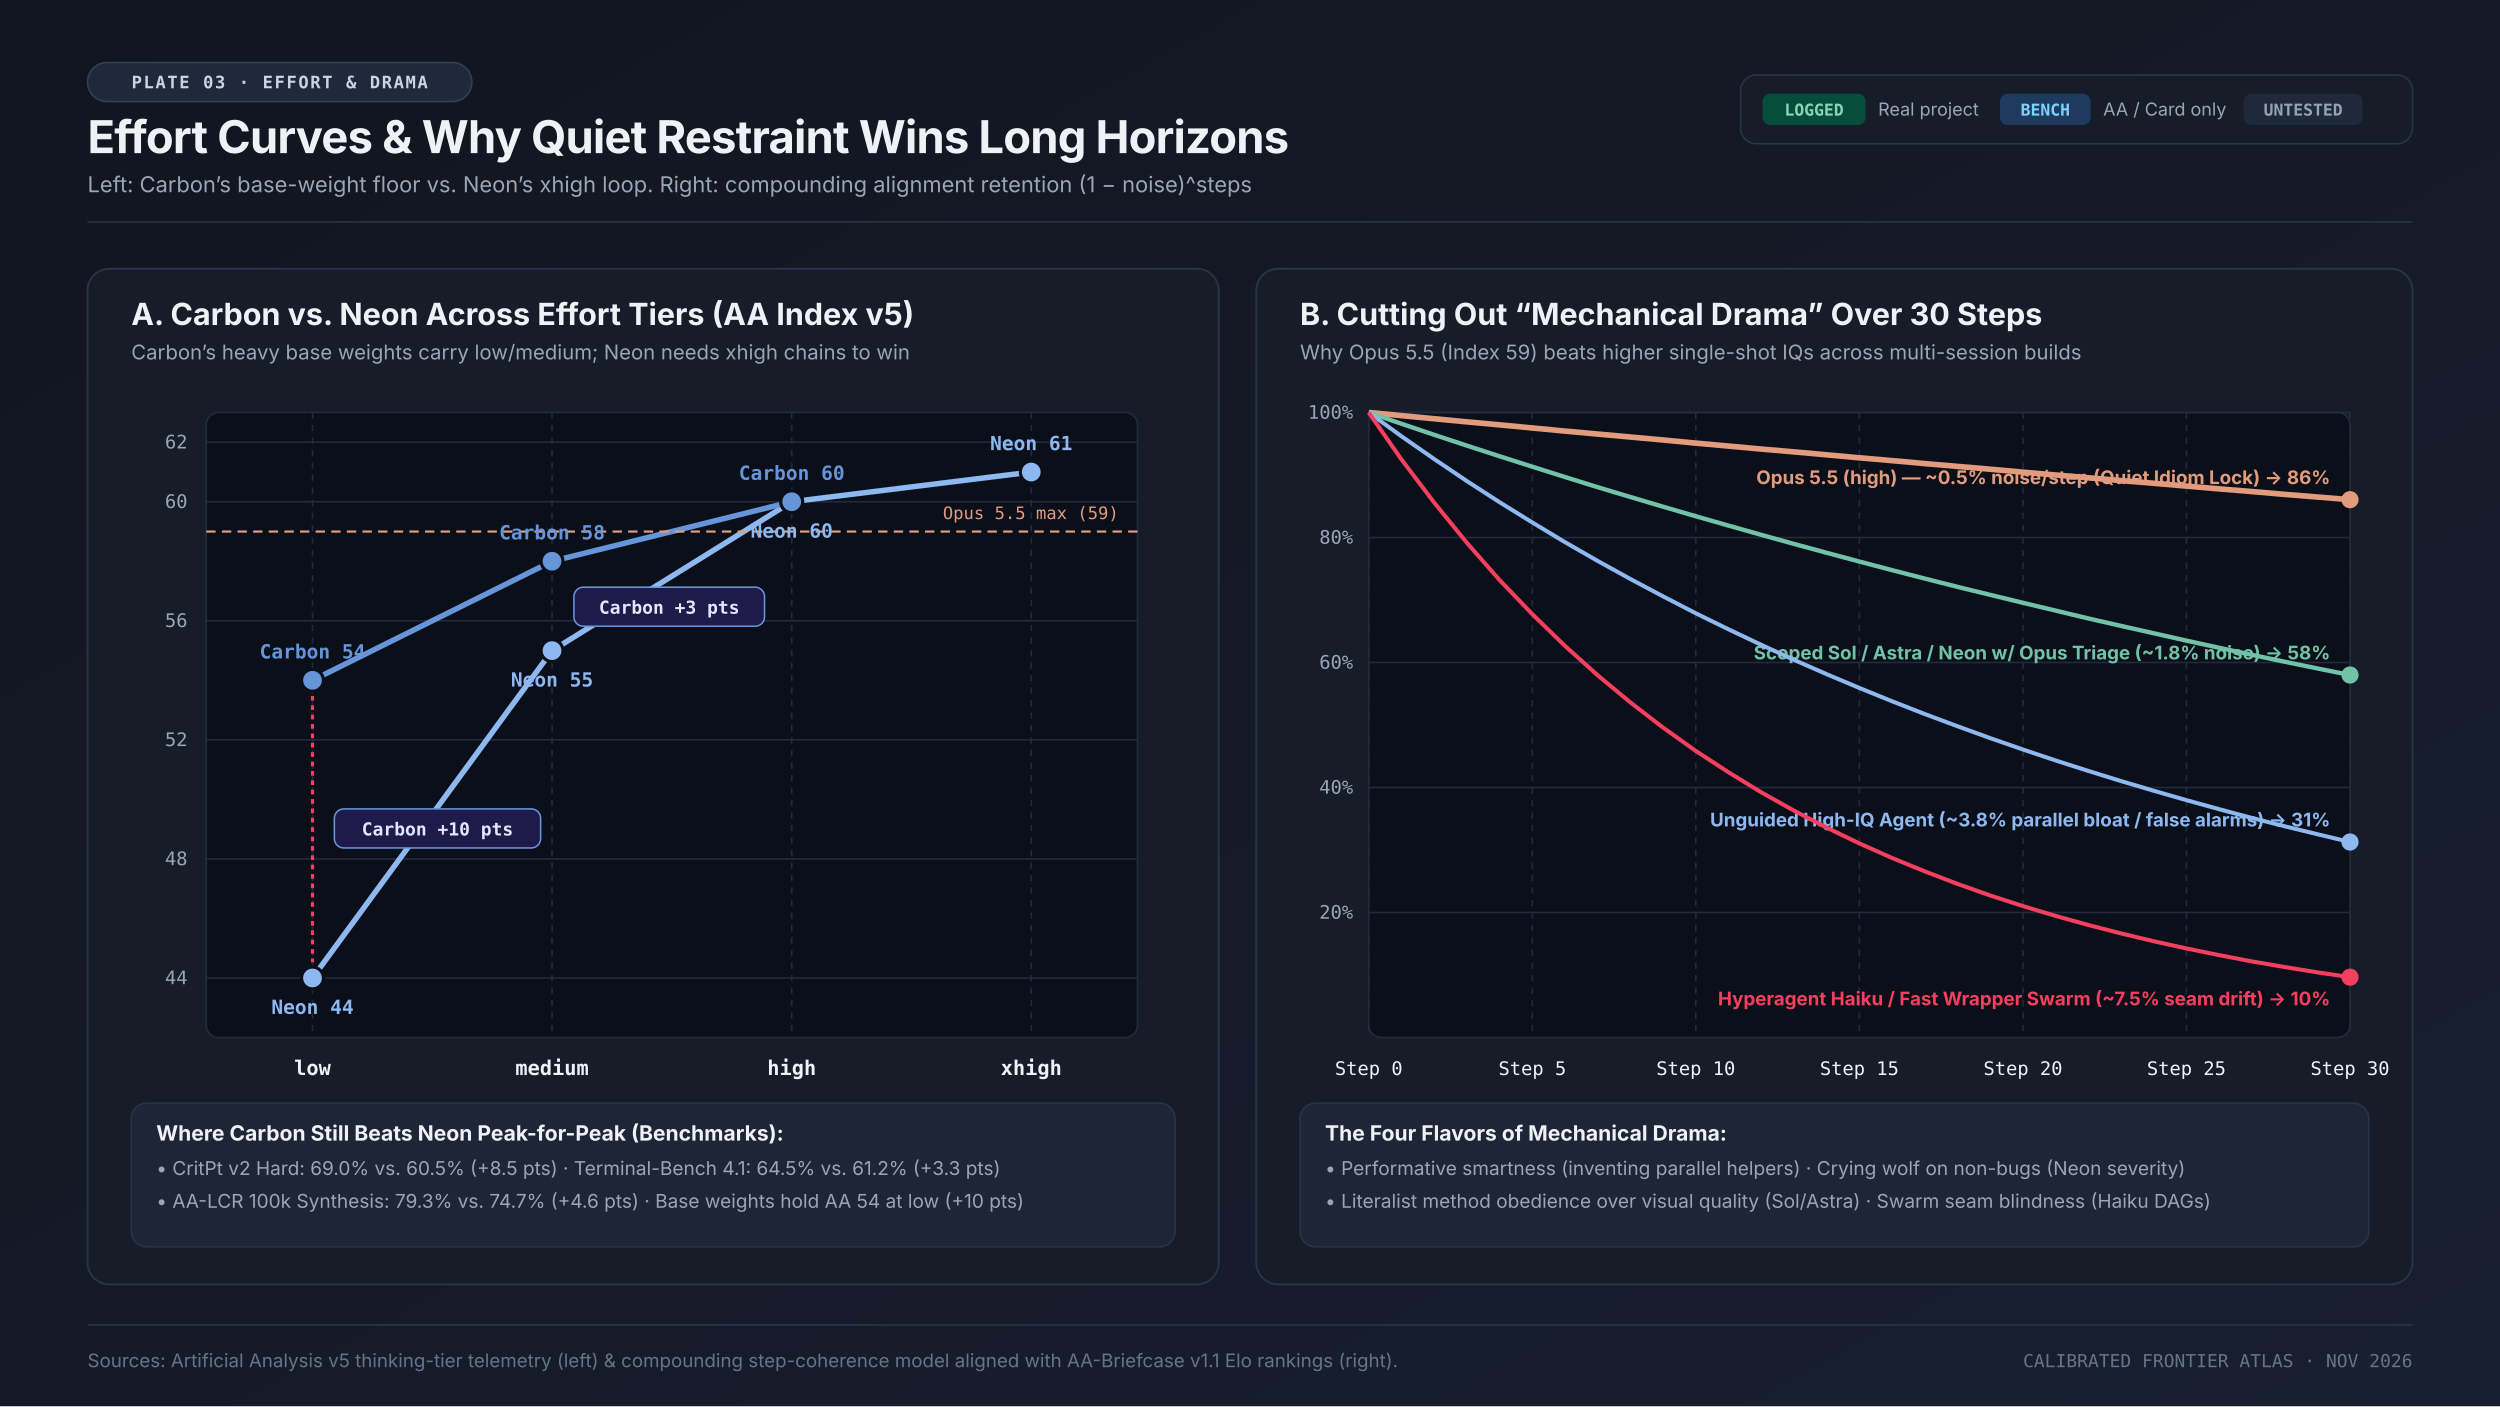
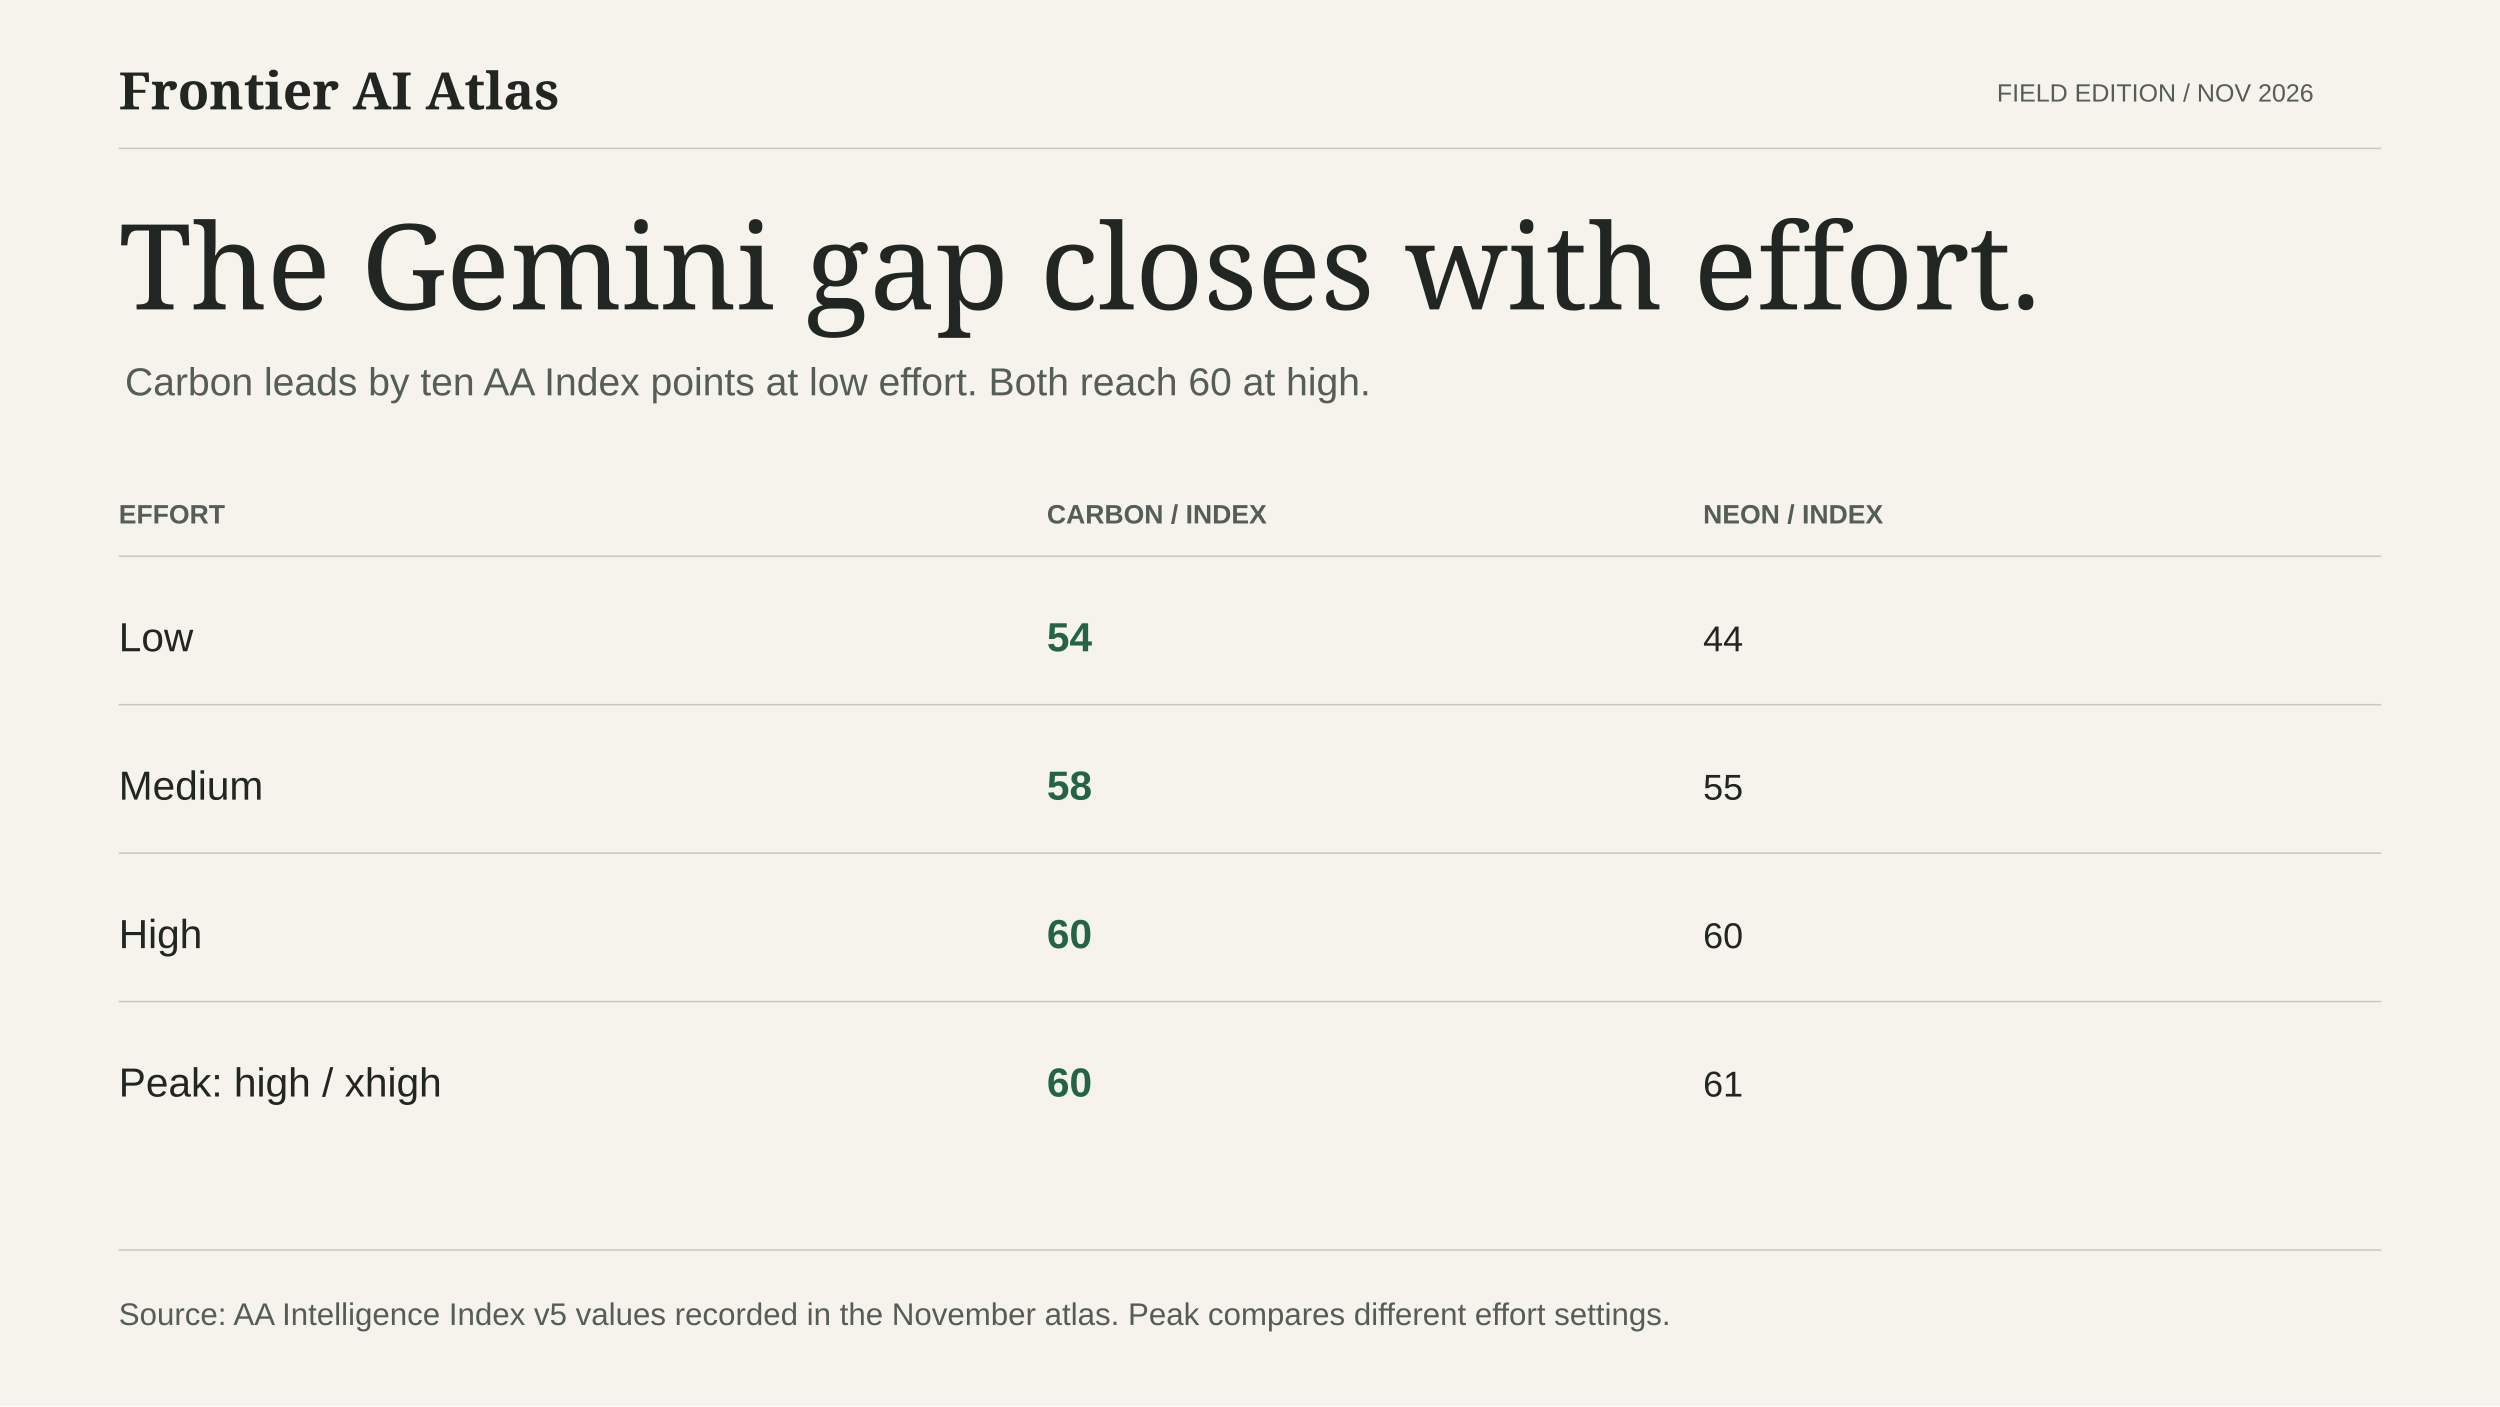
- <svg xmlns="http://www.w3.org/2000/svg" viewBox="0 0 1600 900" width="1600" height="900">
-   <defs>
-     <linearGradient id="bgGrad" x1="0" y1="0" x2="1" y2="1">
-       <stop offset="0%" stop-color="#11151F" />
-       <stop offset="100%" stop-color="#181F30" />
-     </linearGradient>
-     <linearGradient id="anthGrad" x1="0" y1="0" x2="1" y2="0">
-       <stop offset="0%" stop-color="#CC8164" />
-       <stop offset="100%" stop-color="#EBB9A2" />
-     </linearGradient>
-     <linearGradient id="oaiGrad" x1="0" y1="0" x2="1" y2="0">
-       <stop offset="0%" stop-color="#5FA890" />
-       <stop offset="100%" stop-color="#A3D9C6" />
-     </linearGradient>
-     <linearGradient id="googGrad" x1="0" y1="0" x2="1" y2="0">
-       <stop offset="0%" stop-color="#6695D9" />
-       <stop offset="100%" stop-color="#9BC2F5" />
-     </linearGradient>
-   </defs>
-   <rect width="1600" height="900" fill="url(#bgGrad)" />
-   <g transform="translate(56, 40)">
-     <rect x="0" y="0" width="246" height="25" rx="12.5" fill="#1E293B" stroke="#334155" stroke-width="1" />
-     <text x="123" y="16.5" text-anchor="middle" fill="#CBD5E1" font-family="Cascadia Code, Consolas, ui-monospace, monospace" font-size="11" font-weight="600" letter-spacing="1">PLATE 03 · EFFORT &amp; DRAMA</text>
-     <text x="0" y="58" fill="#EEF1F6" font-family="Segoe UI, Inter, -apple-system, BlinkMacSystemFont, sans-serif" font-size="29" font-weight="700" letter-spacing="-0.5">Effort Curves &amp; Why Quiet Restraint Wins Long Horizons</text>
-     <text x="0" y="83" fill="#9AA5B8" font-family="Segoe UI, Inter, -apple-system, BlinkMacSystemFont, sans-serif" font-size="14">Left: Carbon’s base-weight floor vs. Neon’s xhigh loop. Right: compounding alignment retention (1 − noise)^steps</text>
-     <g transform="translate(1058, 8)">
-       <rect x="0" y="0" width="430" height="44" rx="10" fill="#171C29" stroke="#2A3347" stroke-width="1" />
-       <rect x="14" y="12" width="66" height="20" rx="5" fill="#064E3B" />
-       <text x="47" y="26" text-anchor="middle" fill="#8CD4B5" font-family="Cascadia Code, Consolas, ui-monospace, monospace" font-size="10.5" font-weight="700">LOGGED</text>
-       <text x="88" y="26" fill="#9AA5B8" font-family="Segoe UI, Inter, -apple-system, BlinkMacSystemFont, sans-serif" font-size="11.5">Real project</text>
-       <rect x="166" y="12" width="58" height="20" rx="5" fill="#1E3A5F" />
-       <text x="195" y="26" text-anchor="middle" fill="#7DD3FC" font-family="Cascadia Code, Consolas, ui-monospace, monospace" font-size="10.5" font-weight="700">BENCH</text>
-       <text x="232" y="26" fill="#9AA5B8" font-family="Segoe UI, Inter, -apple-system, BlinkMacSystemFont, sans-serif" font-size="11.5">AA / Card only</text>
-       <rect x="322" y="12" width="76" height="20" rx="5" fill="#1E293B" />
-       <text x="360" y="26" text-anchor="middle" fill="#94A3B8" font-family="Cascadia Code, Consolas, ui-monospace, monospace" font-size="10.5" font-weight="700">UNTESTED</text>
-     </g>
-   </g>
-   <line x1="56" y1="142" x2="1544" y2="142" stroke="#2A3347" stroke-width="1" />
-   <g transform="translate(56, 172)">
-     <rect width="724" height="650" rx="14" fill="#171C29" stroke="#2A3347" stroke-width="1.2" />
-     <text x="28" y="36" fill="#EEF1F6" font-family="Segoe UI, Inter, -apple-system, BlinkMacSystemFont, sans-serif" font-size="19.5" font-weight="700">A. Carbon vs. Neon Across Effort Tiers (AA Index v5)</text>
-     <text x="28" y="58" fill="#9AA5B8" font-family="Segoe UI, Inter, -apple-system, BlinkMacSystemFont, sans-serif" font-size="13">Carbon’s heavy base weights carry low/medium; Neon needs xhigh chains to win</text>
-     <rect x="76" y="92" width="596" height="400" rx="8" fill="#0B0F19" stroke="#222B3E" />
-     <line x1="76" y1="453.9" x2="672" y2="453.9" stroke="#222B3E" />
-     <text x="64" y="457.9" text-anchor="end" fill="#9AA5B8" font-family="Cascadia Code, Consolas, ui-monospace, monospace" font-size="12">44</text>
-     <line x1="76" y1="377.7" x2="672" y2="377.7" stroke="#222B3E" />
-     <text x="64" y="381.7" text-anchor="end" fill="#9AA5B8" font-family="Cascadia Code, Consolas, ui-monospace, monospace" font-size="12">48</text>
-     <line x1="76" y1="301.5" x2="672" y2="301.5" stroke="#222B3E" />
-     <text x="64" y="305.5" text-anchor="end" fill="#9AA5B8" font-family="Cascadia Code, Consolas, ui-monospace, monospace" font-size="12">52</text>
-     <line x1="76" y1="225.3" x2="672" y2="225.3" stroke="#222B3E" />
-     <text x="64" y="229.3" text-anchor="end" fill="#9AA5B8" font-family="Cascadia Code, Consolas, ui-monospace, monospace" font-size="12">56</text>
-     <line x1="76" y1="149.1" x2="672" y2="149.1" stroke="#222B3E" />
-     <text x="64" y="153.1" text-anchor="end" fill="#9AA5B8" font-family="Cascadia Code, Consolas, ui-monospace, monospace" font-size="12">60</text>
-     <line x1="76" y1="111.0" x2="672" y2="111.0" stroke="#222B3E" />
-     <text x="64" y="115.0" text-anchor="end" fill="#9AA5B8" font-family="Cascadia Code, Consolas, ui-monospace, monospace" font-size="12">62</text>
-     <line x1="144.0" y1="92" x2="144.0" y2="492" stroke="#222B3E" stroke-dasharray="4 4" />
-     <text x="144.0" y="516" text-anchor="middle" fill="#EEF1F6" font-family="Cascadia Code, Consolas, ui-monospace, monospace" font-size="13" font-weight="600">low</text>
-     <line x1="297.3" y1="92" x2="297.3" y2="492" stroke="#222B3E" stroke-dasharray="4 4" />
-     <text x="297.3" y="516" text-anchor="middle" fill="#EEF1F6" font-family="Cascadia Code, Consolas, ui-monospace, monospace" font-size="13" font-weight="600">medium</text>
-     <line x1="450.7" y1="92" x2="450.7" y2="492" stroke="#222B3E" stroke-dasharray="4 4" />
-     <text x="450.7" y="516" text-anchor="middle" fill="#EEF1F6" font-family="Cascadia Code, Consolas, ui-monospace, monospace" font-size="13" font-weight="600">high</text>
-     <line x1="604.0" y1="92" x2="604.0" y2="492" stroke="#222B3E" stroke-dasharray="4 4" />
-     <text x="604.0" y="516" text-anchor="middle" fill="#EEF1F6" font-family="Cascadia Code, Consolas, ui-monospace, monospace" font-size="13" font-weight="600">xhigh</text>
-     <polyline points="144.0,453.9 297.3,244.4 450.7,149.1 604.0,130.1" fill="none" stroke="#8EB8F0" stroke-width="3.5" />
-     <polyline points="144.0,263.4 297.3,187.2 450.7,149.1" fill="none" stroke="#6695D9" stroke-width="3.5" />
-     <line x1="76" y1="168.2" x2="672" y2="168.2" stroke="#E29B7D" stroke-width="1.4" stroke-dasharray="6 4" />
-     <text x="660" y="160.2" text-anchor="end" fill="#E29B7D" font-family="Cascadia Code, Consolas, ui-monospace, monospace" font-size="11">Opus 5.5 max (59)</text>
-     <line x1="144.0" y1="273.4" x2="144.0" y2="443.9" stroke="#F43F5E" stroke-width="2" stroke-dasharray="3 3" />
-     <rect x="158.0" y="345.7" width="132" height="25" rx="6" fill="#1E1B4B" stroke="#6695D9" />
-     <text x="224.0" y="362.7" text-anchor="middle" fill="#E0E7FF" font-family="Cascadia Code, Consolas, ui-monospace, monospace" font-size="11.5" font-weight="700">Carbon +10 pts</text>
-     <rect x="311.3" y="203.8" width="122" height="25" rx="6" fill="#1E1B4B" stroke="#6695D9" />
-     <text x="372.3" y="220.8" text-anchor="middle" fill="#E0E7FF" font-family="Cascadia Code, Consolas, ui-monospace, monospace" font-size="11.5" font-weight="700">Carbon +3 pts</text>
-     <circle cx="144.0" cy="453.9" r="7" fill="#8EB8F0" stroke="#0B0F19" stroke-width="2" />
-     <text x="144.0" y="476.9" text-anchor="middle" fill="#8EB8F0" font-family="Cascadia Code, Consolas, ui-monospace, monospace" font-size="12.5" font-weight="700">Neon 44</text>
-     <circle cx="297.3" cy="244.4" r="7" fill="#8EB8F0" stroke="#0B0F19" stroke-width="2" />
-     <text x="297.3" y="267.4" text-anchor="middle" fill="#8EB8F0" font-family="Cascadia Code, Consolas, ui-monospace, monospace" font-size="12.5" font-weight="700">Neon 55</text>
-     <circle cx="450.7" cy="149.1" r="7" fill="#8EB8F0" stroke="#0B0F19" stroke-width="2" />
-     <text x="450.7" y="172.1" text-anchor="middle" fill="#8EB8F0" font-family="Cascadia Code, Consolas, ui-monospace, monospace" font-size="12.5" font-weight="700">Neon 60</text>
-     <circle cx="604.0" cy="130.1" r="7" fill="#8EB8F0" stroke="#0B0F19" stroke-width="2" />
-     <text x="604.0" y="116.1" text-anchor="middle" fill="#8EB8F0" font-family="Cascadia Code, Consolas, ui-monospace, monospace" font-size="12.5" font-weight="700">Neon 61</text>
-     <circle cx="144.0" cy="263.4" r="7" fill="#6695D9" stroke="#0B0F19" stroke-width="2" />
-     <text x="144.0" y="249.4" text-anchor="middle" fill="#6695D9" font-family="Cascadia Code, Consolas, ui-monospace, monospace" font-size="12.5" font-weight="700">Carbon 54</text>
-     <circle cx="297.3" cy="187.2" r="7" fill="#6695D9" stroke="#0B0F19" stroke-width="2" />
-     <text x="297.3" y="173.2" text-anchor="middle" fill="#6695D9" font-family="Cascadia Code, Consolas, ui-monospace, monospace" font-size="12.5" font-weight="700">Carbon 58</text>
-     <circle cx="450.7" cy="149.1" r="7" fill="#6695D9" stroke="#0B0F19" stroke-width="2" />
-     <text x="450.7" y="135.1" text-anchor="middle" fill="#6695D9" font-family="Cascadia Code, Consolas, ui-monospace, monospace" font-size="12.5" font-weight="700">Carbon 60</text>
-     <rect x="28" y="534" width="668" height="92" rx="10" fill="#1E2536" stroke="#2A3347" />
-     <text x="44" y="558" fill="#EEF1F6" font-family="Segoe UI, Inter, -apple-system, BlinkMacSystemFont, sans-serif" font-size="13.5" font-weight="700">Where Carbon Still Beats Neon Peak-for-Peak (Benchmarks):</text>
-     <text x="44" y="580" fill="#9AA5B8" font-family="Segoe UI, Inter, -apple-system, BlinkMacSystemFont, sans-serif" font-size="12.2">• CritPt v2 Hard: 69.0% vs. 60.5% (+8.5 pts) · Terminal-Bench 4.1: 64.5% vs. 61.2% (+3.3 pts)</text>
-     <text x="44" y="601" fill="#9AA5B8" font-family="Segoe UI, Inter, -apple-system, BlinkMacSystemFont, sans-serif" font-size="12.2">• AA-LCR 100k Synthesis: 79.3% vs. 74.7% (+4.6 pts) · Base weights hold AA 54 at low (+10 pts)</text>
-   </g>
-   <g transform="translate(804, 172)">
-     <rect width="740" height="650" rx="14" fill="#171C29" stroke="#2A3347" stroke-width="1.2" />
-     <text x="28" y="36" fill="#EEF1F6" font-family="Segoe UI, Inter, -apple-system, BlinkMacSystemFont, sans-serif" font-size="19.5" font-weight="700">B. Cutting Out “Mechanical Drama” Over 30 Steps</text>
-     <text x="28" y="58" fill="#9AA5B8" font-family="Segoe UI, Inter, -apple-system, BlinkMacSystemFont, sans-serif" font-size="13">Why Opus 5.5 (Index 59) beats higher single-shot IQs across multi-session builds</text>
-     <rect x="72" y="92" width="628" height="400" rx="8" fill="#0B0F19" stroke="#222B3E" />
-     <line x1="72" y1="412.0" x2="700" y2="412.0" stroke="#222B3E" />
-     <text x="62" y="416.0" text-anchor="end" fill="#9AA5B8" font-family="Cascadia Code, Consolas, ui-monospace, monospace" font-size="12">20%</text>
-     <line x1="72" y1="332.0" x2="700" y2="332.0" stroke="#222B3E" />
-     <text x="62" y="336.0" text-anchor="end" fill="#9AA5B8" font-family="Cascadia Code, Consolas, ui-monospace, monospace" font-size="12">40%</text>
-     <line x1="72" y1="252.0" x2="700" y2="252.0" stroke="#222B3E" />
-     <text x="62" y="256.0" text-anchor="end" fill="#9AA5B8" font-family="Cascadia Code, Consolas, ui-monospace, monospace" font-size="12">60%</text>
-     <line x1="72" y1="172.0" x2="700" y2="172.0" stroke="#222B3E" />
-     <text x="62" y="176.0" text-anchor="end" fill="#9AA5B8" font-family="Cascadia Code, Consolas, ui-monospace, monospace" font-size="12">80%</text>
-     <line x1="72" y1="92.0" x2="700" y2="92.0" stroke="#222B3E" />
-     <text x="62" y="96.0" text-anchor="end" fill="#9AA5B8" font-family="Cascadia Code, Consolas, ui-monospace, monospace" font-size="12">100%</text>
-     <line x1="72.0" y1="92" x2="72.0" y2="492" stroke="#222B3E" stroke-dasharray="4 4" />
-     <text x="72.0" y="516" text-anchor="middle" fill="#EEF1F6" font-family="Cascadia Code, Consolas, ui-monospace, monospace" font-size="12">Step 0</text>
-     <line x1="176.7" y1="92" x2="176.7" y2="492" stroke="#222B3E" stroke-dasharray="4 4" />
-     <text x="176.7" y="516" text-anchor="middle" fill="#EEF1F6" font-family="Cascadia Code, Consolas, ui-monospace, monospace" font-size="12">Step 5</text>
-     <line x1="281.3" y1="92" x2="281.3" y2="492" stroke="#222B3E" stroke-dasharray="4 4" />
-     <text x="281.3" y="516" text-anchor="middle" fill="#EEF1F6" font-family="Cascadia Code, Consolas, ui-monospace, monospace" font-size="12">Step 10</text>
-     <line x1="386.0" y1="92" x2="386.0" y2="492" stroke="#222B3E" stroke-dasharray="4 4" />
-     <text x="386.0" y="516" text-anchor="middle" fill="#EEF1F6" font-family="Cascadia Code, Consolas, ui-monospace, monospace" font-size="12">Step 15</text>
-     <line x1="490.7" y1="92" x2="490.7" y2="492" stroke="#222B3E" stroke-dasharray="4 4" />
-     <text x="490.7" y="516" text-anchor="middle" fill="#EEF1F6" font-family="Cascadia Code, Consolas, ui-monospace, monospace" font-size="12">Step 20</text>
-     <line x1="595.3" y1="92" x2="595.3" y2="492" stroke="#222B3E" stroke-dasharray="4 4" />
-     <text x="595.3" y="516" text-anchor="middle" fill="#EEF1F6" font-family="Cascadia Code, Consolas, ui-monospace, monospace" font-size="12">Step 25</text>
-     <line x1="700.0" y1="92" x2="700.0" y2="492" stroke="#222B3E" stroke-dasharray="4 4" />
-     <text x="700.0" y="516" text-anchor="middle" fill="#EEF1F6" font-family="Cascadia Code, Consolas, ui-monospace, monospace" font-size="12">Step 30</text>
-     <polyline points="72.0,92.0 92.9,94.0 113.9,96.0 134.8,98.0 155.7,99.9 176.7,101.9 197.6,103.9 218.5,105.8 239.5,107.7 260.4,109.6 281.3,111.6 302.3,113.5 323.2,115.4 344.1,117.2 365.1,119.1 386.0,121.0 406.9,122.8 427.9,124.7 448.8,126.5 469.7,128.3 490.7,130.2 511.6,132.0 532.5,133.8 553.5,135.6 574.4,137.3 595.3,139.1 616.3,140.9 637.2,142.6 658.1,144.4 679.1,146.1 700.0,147.8" fill="none" stroke="#E29B7D" stroke-width="3.6" />
-     <circle cx="700.0" cy="147.8" r="5.5" fill="#E29B7D" />
-     <text x="687.4" y="137.8" text-anchor="end" fill="#E29B7D" font-family="Segoe UI, Inter, -apple-system, BlinkMacSystemFont, sans-serif" font-size="12" font-weight="700">Opus 5.5 (high) — ~0.5% noise/step (Quiet Idiom Lock) → 86%</text>
-     <polyline points="72.0,92.0 92.9,99.2 113.9,106.3 134.8,113.2 155.7,120.0 176.7,126.7 197.6,133.3 218.5,139.8 239.5,146.1 260.4,152.3 281.3,158.4 302.3,164.4 323.2,170.3 344.1,176.1 365.1,181.8 386.0,187.4 406.9,192.9 427.9,198.3 448.8,203.6 469.7,208.7 490.7,213.8 511.6,218.8 532.5,223.8 553.5,228.6 574.4,233.3 595.3,238.0 616.3,242.6 637.2,247.1 658.1,251.5 679.1,255.8 700.0,260.0" fill="none" stroke="#72C2A8" stroke-width="2.8" />
-     <circle cx="700.0" cy="260.0" r="5.5" fill="#72C2A8" />
-     <text x="687.4" y="250.0" text-anchor="end" fill="#72C2A8" font-family="Segoe UI, Inter, -apple-system, BlinkMacSystemFont, sans-serif" font-size="12" font-weight="700">Scoped Sol / Astra / Neon w/ Opus Triage (~1.8% noise) → 58%</text>
-     <polyline points="72.0,92.0 92.9,107.2 113.9,121.8 134.8,135.9 155.7,149.4 176.7,162.4 197.6,175.0 218.5,187.0 239.5,198.6 260.4,209.7 281.3,220.5 302.3,230.8 323.2,240.7 344.1,250.3 365.1,259.5 386.0,268.3 406.9,276.8 427.9,285.0 448.8,292.8 469.7,300.4 490.7,307.7 511.6,314.7 532.5,321.4 553.5,327.9 574.4,334.1 595.3,340.1 616.3,345.9 637.2,351.5 658.1,356.8 679.1,361.9 700.0,366.9" fill="none" stroke="#8EB8F0" stroke-width="2.6" />
-     <circle cx="700.0" cy="366.9" r="5.5" fill="#8EB8F0" />
-     <text x="687.4" y="356.9" text-anchor="end" fill="#8EB8F0" font-family="Segoe UI, Inter, -apple-system, BlinkMacSystemFont, sans-serif" font-size="12" font-weight="700">Unguided High-IQ Agent (~3.8% parallel bloat / false alarms) → 31%</text>
-     <polyline points="72.0,92.0 92.9,122.0 113.9,149.7 134.8,175.4 155.7,199.2 176.7,221.1 197.6,241.4 218.5,260.2 239.5,277.6 260.4,293.7 281.3,308.6 302.3,322.3 323.2,335.1 344.1,346.8 365.1,357.7 386.0,367.8 406.9,377.1 427.9,385.7 448.8,393.7 469.7,401.1 490.7,407.9 511.6,414.2 532.5,420.0 553.5,425.4 574.4,430.4 595.3,435.0 616.3,439.3 637.2,443.3 658.1,446.9 679.1,450.3 700.0,453.4" fill="none" stroke="#F43F5E" stroke-width="2.6" />
-     <circle cx="700.0" cy="453.4" r="5.5" fill="#F43F5E" />
-     <text x="687.4" y="471.4" text-anchor="end" fill="#F43F5E" font-family="Segoe UI, Inter, -apple-system, BlinkMacSystemFont, sans-serif" font-size="12" font-weight="700">Hyperagent Haiku / Fast Wrapper Swarm (~7.5% seam drift) → 10%</text>
-     <rect x="28" y="534" width="684" height="92" rx="10" fill="#1E2536" stroke="#2A3347" />
-     <text x="44" y="558" fill="#EEF1F6" font-family="Segoe UI, Inter, -apple-system, BlinkMacSystemFont, sans-serif" font-size="13.5" font-weight="700">The Four Flavors of Mechanical Drama:</text>
-     <text x="44" y="580" fill="#9AA5B8" font-family="Segoe UI, Inter, -apple-system, BlinkMacSystemFont, sans-serif" font-size="12.2">• Performative smartness (inventing parallel helpers) · Crying wolf on non-bugs (Neon severity)</text>
-     <text x="44" y="601" fill="#9AA5B8" font-family="Segoe UI, Inter, -apple-system, BlinkMacSystemFont, sans-serif" font-size="12.2">• Literalist method obedience over visual quality (Sol/Astra) · Swarm seam blindness (Haiku DAGs)</text>
-   </g>
-   <line x1="56" y1="848" x2="1544" y2="848" stroke="#2A3347" stroke-width="1" />
-   <text x="56" y="875" fill="#64748B" font-family="Segoe UI, Inter, -apple-system, BlinkMacSystemFont, sans-serif" font-size="12">Sources: Artificial Analysis v5 thinking-tier telemetry (left) &amp; compounding step-coherence model aligned with AA-Briefcase v1.1 Elo rankings (right).</text>
-   <text x="1544" y="875" text-anchor="end" fill="#64748B" font-family="Cascadia Code, Consolas, ui-monospace, monospace" font-size="11.5">CALIBRATED FRONTIER ATLAS · NOV 2026</text>
+ <svg xmlns="http://www.w3.org/2000/svg" width="1600" height="900" viewBox="0 0 1600 900" role="img">
+   <rect width="1600" height="900" fill="#F6F3EC" />
+   <text x="76" y="70" font-family="Georgia,serif" font-size="33" font-weight="650" fill="#222623">Frontier AI Atlas</text>
+   <text x="1278" y="65" font-family="Segoe UI,Arial,sans-serif" font-size="16" font-weight="400" fill="#555D58">FIELD EDITION  /  NOV 2026</text>
+   <path d="M76 95 H1524" stroke="#C7CABF" />
+   <text x="76" y="198" font-family="Georgia,serif" font-size="76" font-weight="400" fill="#222623">The Gemini gap closes with effort.</text>
+   <text x="80" y="253" font-family="Segoe UI,Arial,sans-serif" font-size="25" font-weight="400" fill="#555D58">Carbon leads by ten AA Index points at low effort. Both reach 60 at high.</text>
+   <text x="76" y="335" font-family="Segoe UI,Arial,sans-serif" font-size="17" font-weight="650" fill="#555D58">EFFORT</text>
+   <text x="670" y="335" font-family="Segoe UI,Arial,sans-serif" font-size="17" font-weight="650" fill="#555D58">CARBON / INDEX</text>
+   <text x="1090" y="335" font-family="Segoe UI,Arial,sans-serif" font-size="17" font-weight="650" fill="#555D58">NEON / INDEX</text>
+   <path d="M76 356 H1524" stroke="#C7CABF" />
+   <text x="76" y="416.8" font-family="Segoe UI,Arial,sans-serif" font-size="26" font-weight="400" fill="#222623">Low</text>
+   <text x="670" y="416.8" font-family="Segoe UI,Arial,sans-serif" font-size="26" font-weight="650" fill="#246444">54</text>
+   <text x="1090" y="416.8" font-family="Segoe UI,Arial,sans-serif" font-size="23" font-weight="400" fill="#222623">44</text>
+   <path d="M76 451 H1524" stroke="#C7CABF" />
+   <text x="76" y="511.8" font-family="Segoe UI,Arial,sans-serif" font-size="26" font-weight="400" fill="#222623">Medium</text>
+   <text x="670" y="511.8" font-family="Segoe UI,Arial,sans-serif" font-size="26" font-weight="650" fill="#246444">58</text>
+   <text x="1090" y="511.8" font-family="Segoe UI,Arial,sans-serif" font-size="23" font-weight="400" fill="#222623">55</text>
+   <path d="M76 546 H1524" stroke="#C7CABF" />
+   <text x="76" y="606.8" font-family="Segoe UI,Arial,sans-serif" font-size="26" font-weight="400" fill="#222623">High</text>
+   <text x="670" y="606.8" font-family="Segoe UI,Arial,sans-serif" font-size="26" font-weight="650" fill="#246444">60</text>
+   <text x="1090" y="606.8" font-family="Segoe UI,Arial,sans-serif" font-size="23" font-weight="400" fill="#222623">60</text>
+   <path d="M76 641 H1524" stroke="#C7CABF" />
+   <text x="76" y="701.8" font-family="Segoe UI,Arial,sans-serif" font-size="26" font-weight="400" fill="#222623">Peak: high / xhigh</text>
+   <text x="670" y="701.8" font-family="Segoe UI,Arial,sans-serif" font-size="26" font-weight="650" fill="#246444">60</text>
+   <text x="1090" y="701.8" font-family="Segoe UI,Arial,sans-serif" font-size="23" font-weight="400" fill="#222623">61</text>
+   <path d="M76 800 H1524" stroke="#C7CABF" />
+   <text x="76" y="848" font-family="Segoe UI,Arial,sans-serif" font-size="20" font-weight="400" fill="#555D58">Source: AA Intelligence Index v5 values recorded in the November atlas. Peak compares different effort settings.</text>
</svg>
